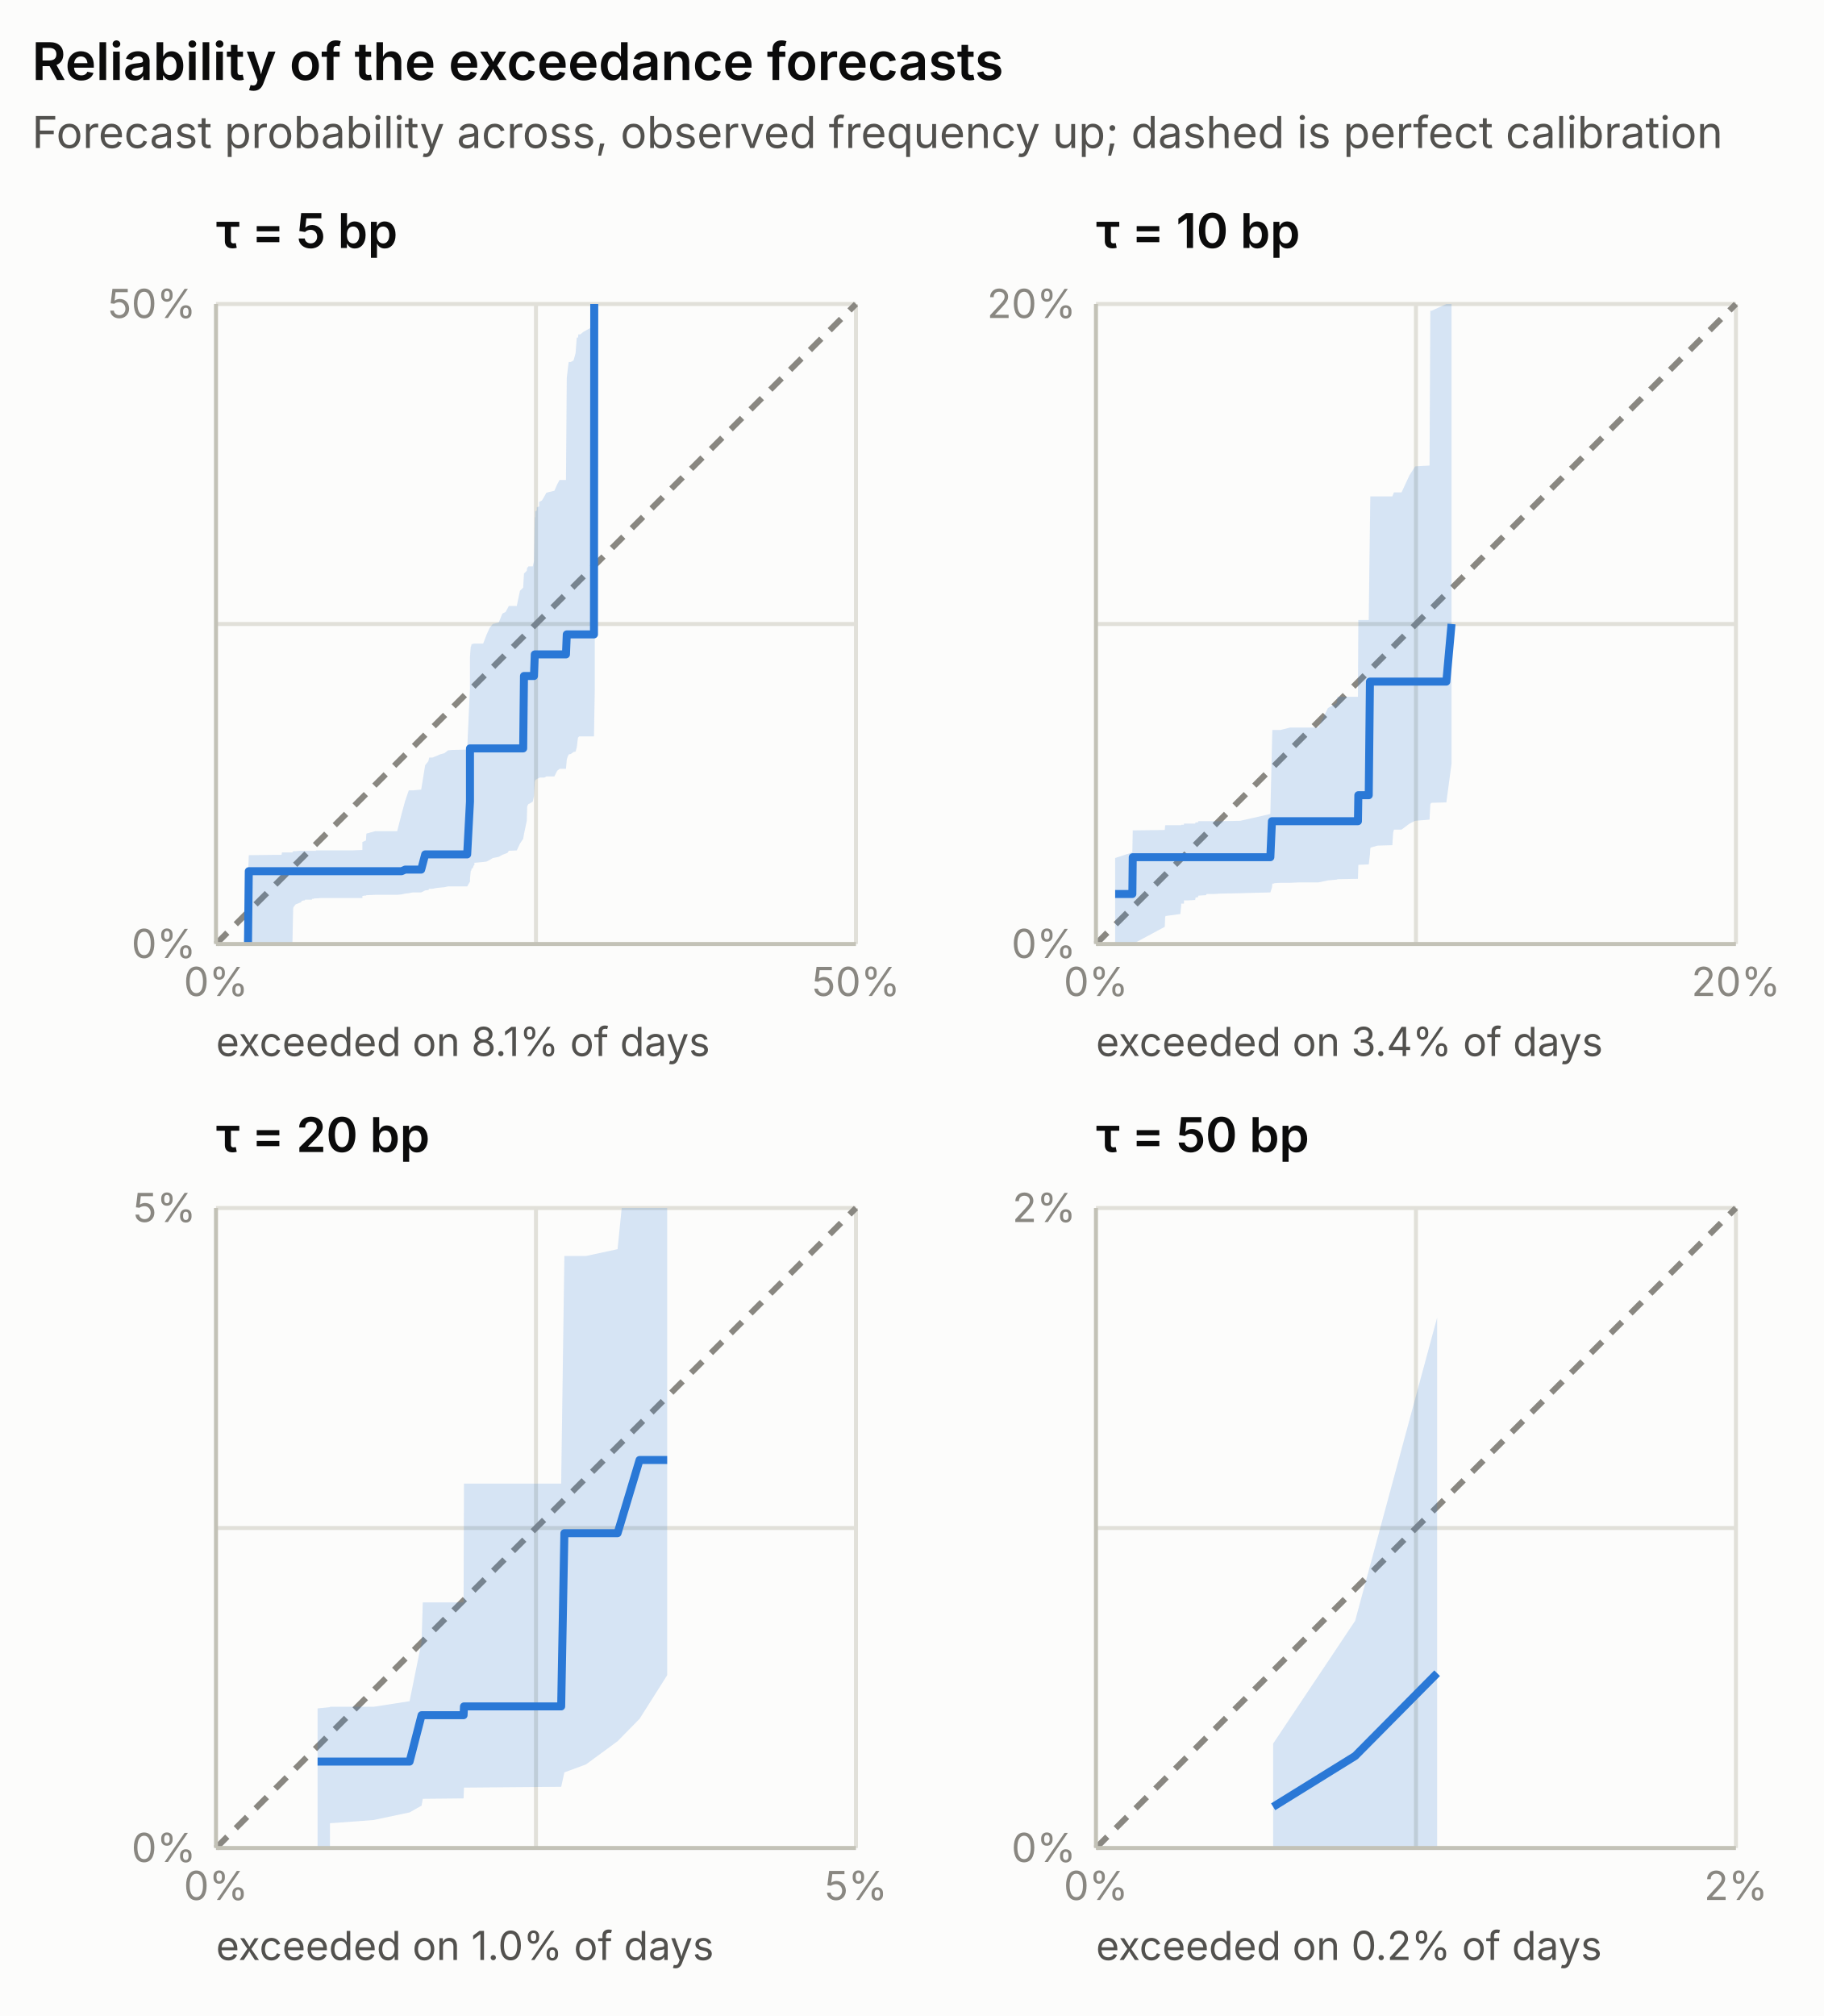
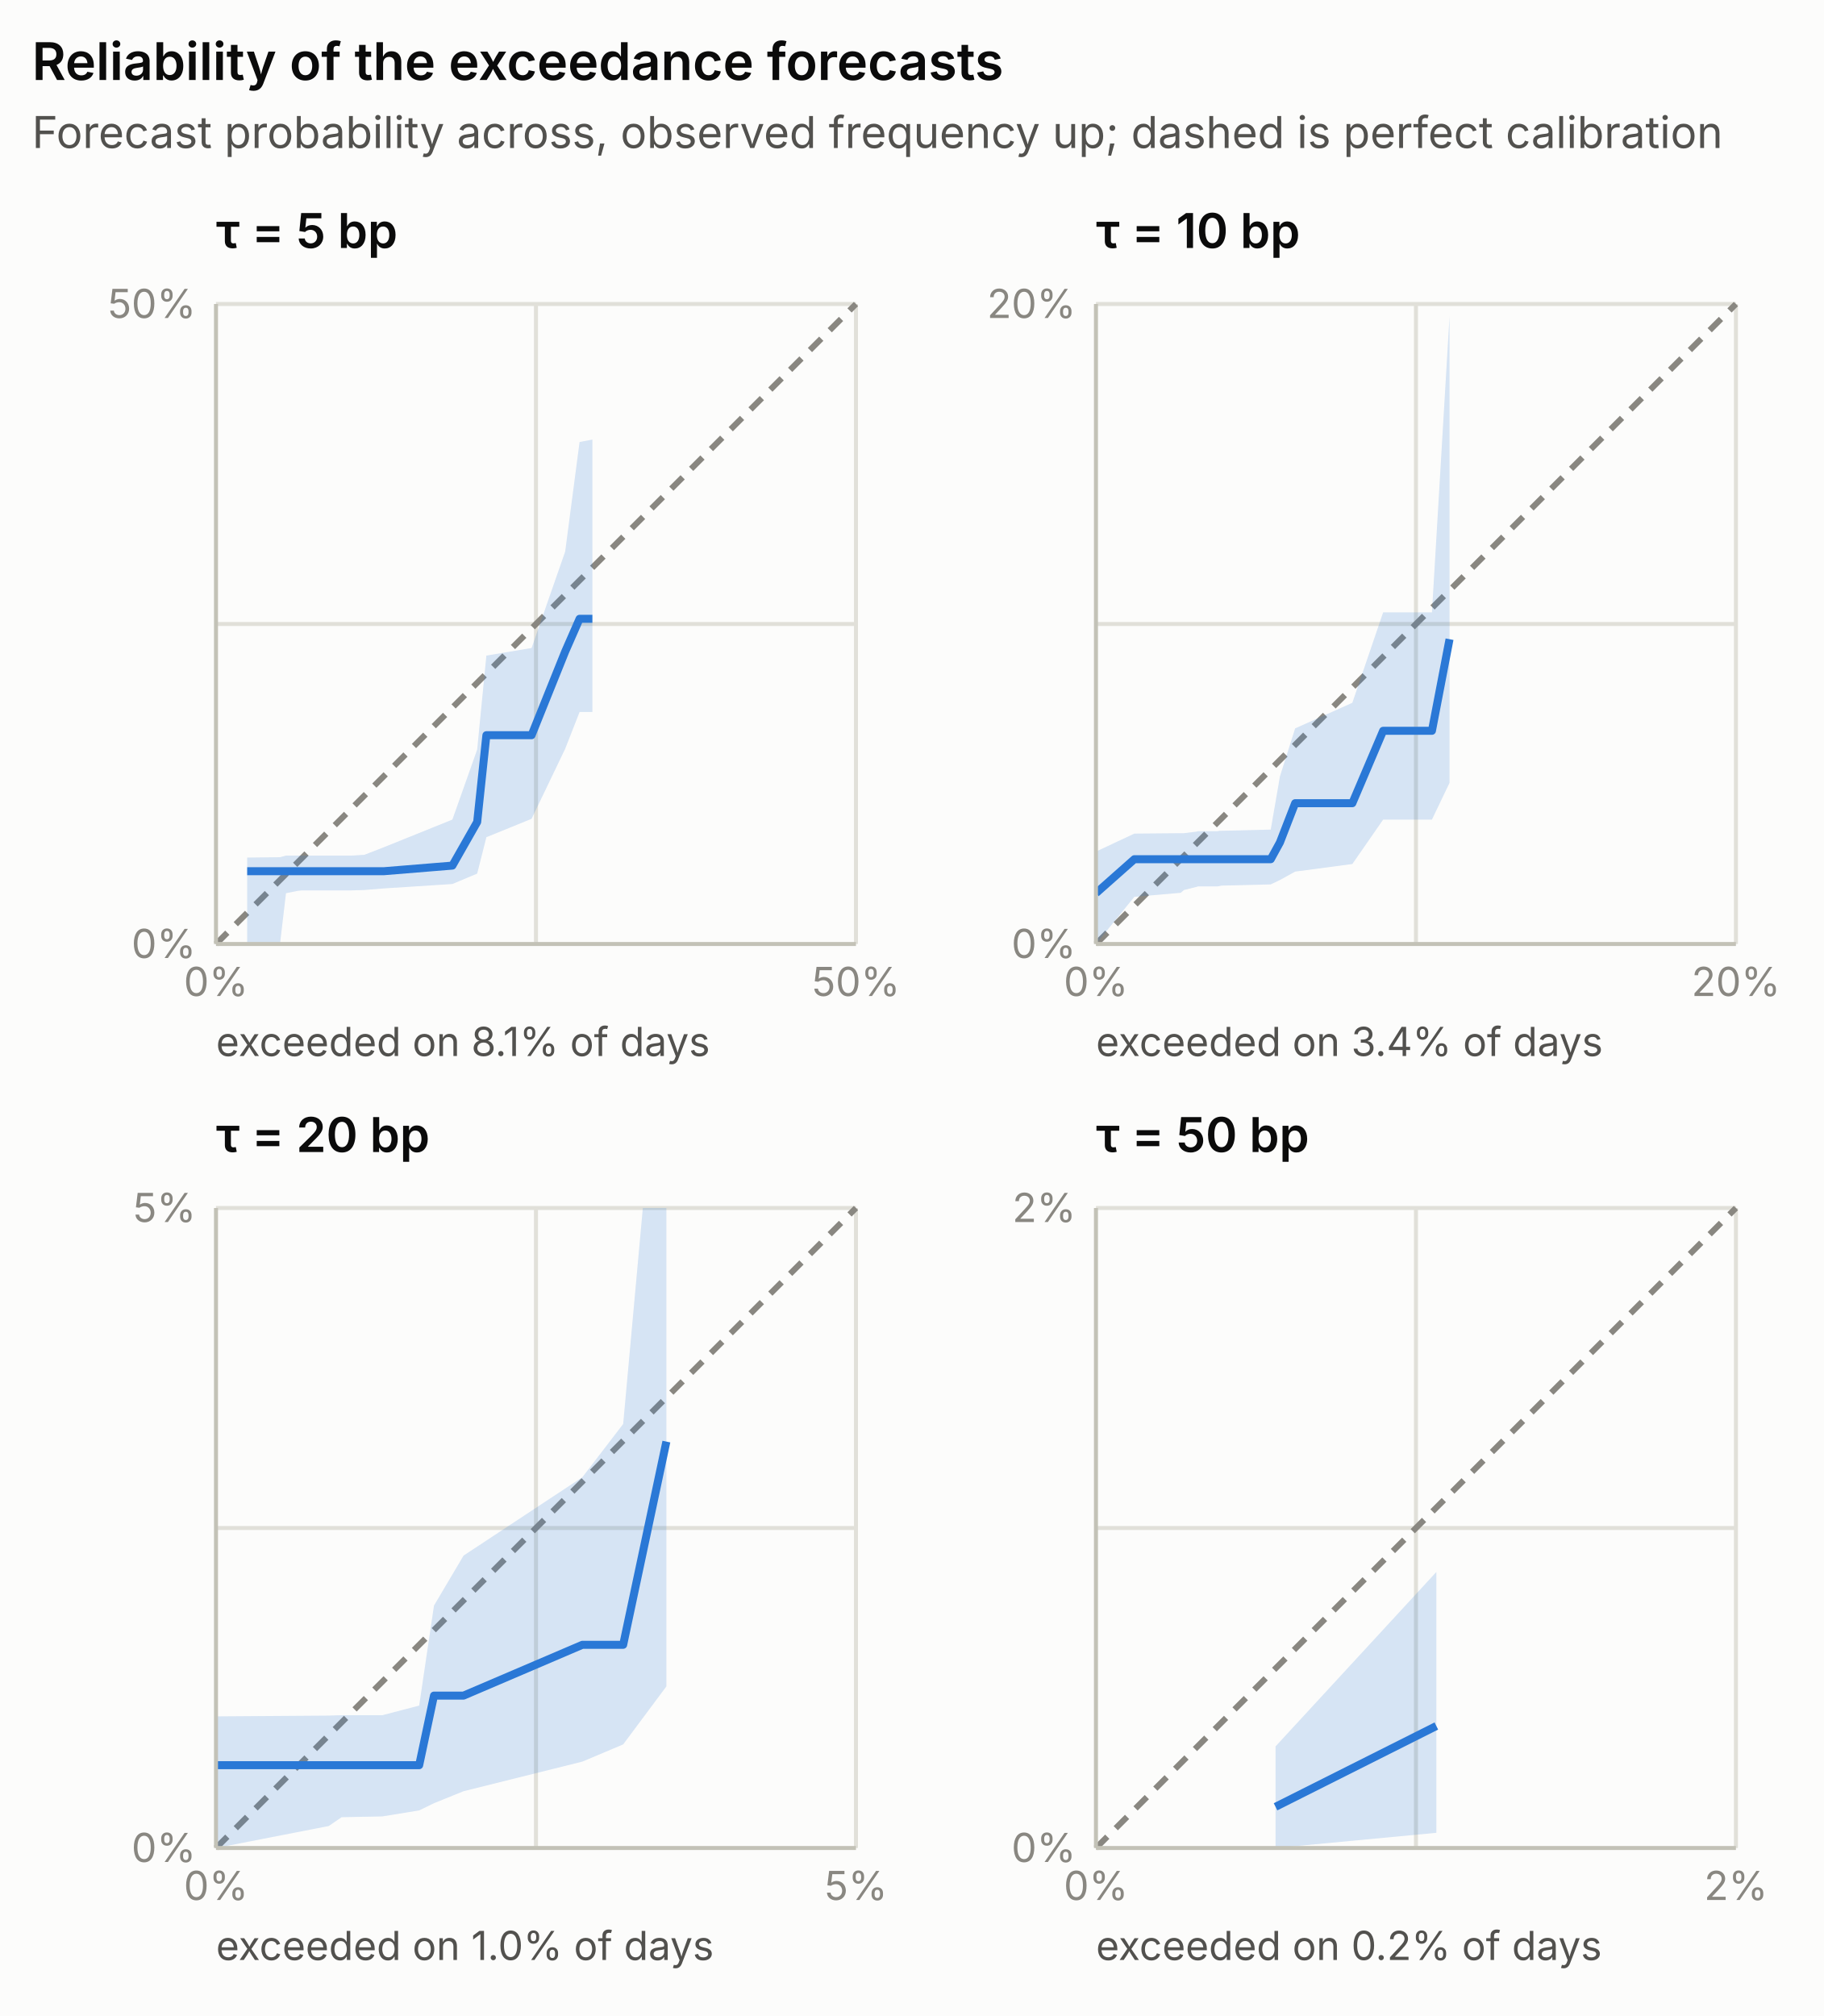
<svg xmlns="http://www.w3.org/2000/svg" viewBox="0 0 456 504" width="456" height="504" font-family="system-ui, -apple-system, &quot;Segoe UI&quot;, sans-serif" role="img" aria-label="Reliability of the exceedance forecasts at each declared threshold">
  <rect width="456" height="504" fill="#fcfcfb" />
  <text x="8" y="20" font-size="13" font-weight="600" fill="#0b0b0b">Reliability of the exceedance forecasts</text>
  <text x="8" y="37" font-size="11" fill="#52514e">Forecast probability across, observed frequency up; dashed is perfect calibration</text>
  <clipPath id="clipl0">
    <rect x="54.0" y="76.0" width="160" height="160" />
  </clipPath>
  <text x="54.0" y="62.0" font-size="12" font-weight="600" fill="#0b0b0b">τ = 5 bp</text>
  <line x1="54.0" y1="156.0" x2="214.0" y2="156.0" stroke="#e1e0d9" stroke-width="1" />
  <line x1="134.0" y1="236.0" x2="134.0" y2="76.0" stroke="#e1e0d9" stroke-width="1" />
  <line x1="54.0" y1="76.0" x2="214.0" y2="76.0" stroke="#e1e0d9" stroke-width="1" />
  <line x1="214.0" y1="236.0" x2="214.0" y2="76.0" stroke="#e1e0d9" stroke-width="1" />
  <line x1="54.0" y1="236.0" x2="214.0" y2="76.0" stroke="#898781" stroke-width="1.5" stroke-dasharray="4 3" />
-   <polygon clip-path="url(#clipl0)" points="62.0,219.5 62.2,213.8 70.4,213.7 70.5,213.1 73.1,213.1 73.3,212.8 73.5,212.8 73.9,212.8 74.9,212.7 75.2,212.7 75.5,212.7 76.0,212.7 76.2,212.7 76.3,212.7 77.2,212.7 77.3,212.7 78.0,212.7 78.0,212.7 78.1,212.7 78.2,212.7 78.5,212.7 78.5,212.7 79.0,212.7 79.0,212.6 80.2,212.6 83.4,212.6 88.0,212.6 90.6,212.5 90.6,210.5 91.1,210.3 91.5,210.1 91.6,208.4 93.8,207.8 94.9,207.8 96.0,207.8 99.3,207.8 100.4,203.5 101.3,200.2 102.2,197.6 103.2,197.6 105.3,197.4 106.3,191.3 107.1,190.3 107.3,189.4 108.1,189.4 109.1,189.0 110.0,188.6 111.1,188.3 112.0,187.6 113.0,187.5 116.8,187.4 117.5,172.0 117.5,164.2 117.7,161.6 117.8,161.6 117.9,161.0 118.2,161.0 118.3,161.0 118.4,160.9 118.6,160.9 118.6,160.9 120.8,160.9 121.6,158.8 122.4,157.0 123.2,156.0 124.7,155.6 125.6,153.4 126.4,153.0 126.9,152.1 127.2,151.5 129.2,151.5 130.0,147.7 130.8,146.9 131.0,143.4 131.7,142.7 131.8,141.9 132.0,141.8 132.1,141.6 132.4,141.6 133.2,141.6 133.5,140.3 133.7,129.3 133.8,129.3 133.8,127.9 134.2,127.6 134.2,127.4 134.2,126.8 134.3,126.8 134.8,126.6 134.8,125.5 135.5,125.1 136.1,124.1 136.6,123.2 137.3,123.0 138.6,122.7 139.3,121.1 139.9,120.0 141.5,120.0 141.7,94.5 141.9,92.8 142.1,91.1 142.2,90.5 142.7,90.5 143.4,90.1 143.9,88.3 144.2,84.4 144.5,84.4 144.6,83.6 144.8,83.6 145.1,83.6 145.8,83.0 148.5,81.5 148.7,-84.0 148.7,172.3 148.5,184.1 145.8,184.1 145.1,184.1 144.8,184.1 144.6,184.3 144.5,184.4 144.2,186.8 143.9,187.9 143.4,188.0 142.7,188.5 142.2,188.6 142.1,188.8 141.9,189.2 141.7,189.9 141.5,192.2 139.9,192.2 139.3,192.7 138.6,194.1 137.3,194.1 136.6,194.1 136.1,194.4 135.5,194.4 134.8,194.4 134.8,194.5 134.3,194.7 134.2,194.8 134.2,194.8 134.2,194.8 133.8,195.0 133.8,195.2 133.7,195.4 133.5,199.0 133.2,200.4 132.4,200.9 132.1,201.0 132.0,201.2 131.8,201.6 131.7,205.2 131.0,208.5 130.8,209.7 130.0,210.9 129.2,212.6 127.2,212.7 126.9,213.2 126.4,213.4 125.6,213.7 124.7,214.2 123.2,214.5 122.4,215.0 121.6,215.4 120.8,215.5 118.6,215.7 118.6,216.3 118.4,216.4 118.3,216.7 118.2,217.0 117.9,217.2 117.8,217.7 117.7,217.7 117.5,219.7 117.5,220.4 116.8,221.6 113.0,221.6 112.0,221.6 111.1,221.8 110.0,221.9 109.1,222.0 108.1,222.2 107.3,222.2 107.1,222.5 106.3,222.6 105.3,223.1 103.2,223.1 102.2,223.3 101.3,223.4 100.4,223.6 99.3,223.7 96.0,223.7 94.9,223.7 93.8,223.7 91.6,223.8 91.5,223.9 91.1,223.9 90.6,224.0 90.6,224.5 88.0,224.5 83.4,224.5 80.2,224.5 79.0,224.6 79.0,224.6 78.5,224.6 78.5,224.7 78.2,224.7 78.1,224.7 78.0,224.7 78.0,224.9 77.3,224.9 77.2,224.9 76.3,224.9 76.2,225.1 76.0,225.1 75.5,225.2 75.2,225.6 74.9,225.7 73.9,226.1 73.5,226.6 73.3,227.0 73.1,236.0 70.5,236.0 70.4,236.0 62.2,236.0 62.0,236.0" fill="#2a78d6" fill-opacity="0.18" />
-   <polyline clip-path="url(#clipl0)" points="62.0,236.0 62.2,217.8 70.4,217.8 70.5,217.8 73.1,217.8 73.3,217.8 73.5,217.8 73.9,217.8 74.9,217.8 75.2,217.8 75.5,217.8 76.0,217.8 76.2,217.8 76.3,217.8 77.2,217.8 77.3,217.8 78.0,217.8 78.0,217.8 78.1,217.8 78.2,217.8 78.5,217.8 78.5,217.8 79.0,217.8 79.0,217.8 80.2,217.8 83.4,217.8 88.0,217.8 90.6,217.8 90.6,217.8 91.1,217.8 91.5,217.8 91.6,217.8 93.8,217.8 94.9,217.8 96.0,217.8 99.3,217.8 100.4,217.8 101.3,217.4 102.2,217.4 103.2,217.4 105.3,217.4 106.3,213.6 107.1,213.6 107.3,213.6 108.1,213.6 109.1,213.6 110.0,213.6 111.1,213.6 112.0,213.6 113.0,213.6 116.8,213.6 117.5,200.4 117.5,187.1 117.7,187.1 117.8,187.1 117.9,187.1 118.2,187.1 118.3,187.1 118.4,187.1 118.6,187.1 118.6,187.1 120.8,187.1 121.6,187.1 122.4,187.1 123.2,187.1 124.7,187.1 125.6,187.1 126.4,187.1 126.9,187.1 127.2,187.1 129.2,187.1 130.0,187.1 130.8,187.1 131.0,169.0 131.7,169.0 131.8,169.0 132.0,169.0 132.1,169.0 132.4,169.0 133.2,169.0 133.5,169.0 133.7,163.6 133.8,163.6 133.8,163.6 134.2,163.6 134.2,163.6 134.2,163.6 134.3,163.6 134.8,163.6 134.8,163.6 135.5,163.6 136.1,163.6 136.6,163.6 137.3,163.6 138.6,163.6 139.3,163.6 139.9,163.6 141.5,163.6 141.7,158.6 141.9,158.6 142.1,158.6 142.2,158.6 142.7,158.6 143.4,158.6 143.9,158.6 144.2,158.6 144.5,158.6 144.6,158.6 144.8,158.6 145.1,158.6 145.8,158.6 148.5,158.6 148.7,-84.0" fill="none" stroke="#2a78d6" stroke-width="2" stroke-linejoin="round" />
+   <polygon clip-path="url(#clipl0)" points="61.8,214.4 70.0,214.3 71.5,213.9 74.5,213.9 75.5,213.9 87.8,213.9 91.1,213.7 96.0,211.8 113.1,204.9 119.3,187.4 121.6,163.9 132.9,162.0 141.3,137.9 144.9,110.5 148.1,109.9 148.1,178.0 144.9,178.0 141.3,187.2 132.9,204.7 121.6,209.3 119.3,218.4 113.1,221.0 96.0,222.1 91.1,222.5 87.8,222.6 75.5,222.6 74.5,222.7 71.5,223.3 70.0,236.0 61.8,236.0" fill="#2a78d6" fill-opacity="0.18" />
+   <polyline clip-path="url(#clipl0)" points="61.8,217.8 70.0,217.8 71.5,217.8 74.5,217.8 75.5,217.8 87.8,217.8 91.1,217.8 96.0,217.8 113.1,216.4 119.3,205.5 121.6,183.8 132.9,183.8 141.3,162.9 144.9,154.7 148.1,154.7" fill="none" stroke="#2a78d6" stroke-width="2" stroke-linejoin="round" />
  <line x1="54.0" y1="236.0" x2="214.0" y2="236.0" stroke="#c3c2b7" stroke-width="1" />
  <line x1="54.0" y1="236.0" x2="54.0" y2="76.0" stroke="#c3c2b7" stroke-width="1" />
  <text x="54.0" y="249.0" font-size="10" text-anchor="middle" fill="#898781">0%</text>
  <text x="49.0" y="239.5" font-size="10" text-anchor="end" fill="#898781">0%</text>
  <text x="214.0" y="249.0" font-size="10" text-anchor="middle" fill="#898781">50%</text>
  <text x="49.0" y="79.5" font-size="10" text-anchor="end" fill="#898781">50%</text>
  <text x="54.0" y="264.0" font-size="10" fill="#52514e">exceeded on 8.1% of days</text>
  <clipPath id="clipl1">
    <rect x="274.0" y="76.0" width="160" height="160" />
  </clipPath>
  <text x="274.0" y="62.0" font-size="12" font-weight="600" fill="#0b0b0b">τ = 10 bp</text>
  <line x1="274.0" y1="156.0" x2="434.0" y2="156.0" stroke="#e1e0d9" stroke-width="1" />
  <line x1="354.0" y1="236.0" x2="354.0" y2="76.0" stroke="#e1e0d9" stroke-width="1" />
  <line x1="274.0" y1="76.0" x2="434.0" y2="76.0" stroke="#e1e0d9" stroke-width="1" />
  <line x1="434.0" y1="236.0" x2="434.0" y2="76.0" stroke="#e1e0d9" stroke-width="1" />
  <line x1="274.0" y1="236.0" x2="434.0" y2="76.0" stroke="#898781" stroke-width="1.5" stroke-dasharray="4 3" />
-   <polygon clip-path="url(#clipl1)" points="278.8,214.5 283.1,213.1 283.2,207.6 291.2,207.5 291.3,206.4 291.4,206.3 295.1,206.3 295.3,206.3 295.3,206.2 296.0,206.2 296.0,205.9 296.0,205.9 296.0,205.9 296.0,205.9 296.4,205.9 296.8,205.9 296.9,205.9 298.8,205.9 298.9,205.6 299.5,205.6 299.6,205.3 301.5,205.3 301.6,205.3 301.7,205.3 302.8,205.3 303.6,205.3 305.1,205.3 310.1,205.2 317.6,203.5 318.0,186.5 318.1,182.5 318.4,182.5 318.6,182.5 320.1,182.5 322.5,181.9 324.9,181.9 329.6,181.9 332.0,177.0 334.2,175.8 334.4,174.2 339.5,174.2 339.6,155.0 342.2,155.0 342.5,131.0 342.6,124.1 342.9,124.1 343.0,124.1 344.4,124.1 348.1,124.1 348.3,123.6 348.5,123.1 350.4,123.1 352.4,118.8 353.8,116.6 357.4,116.4 357.6,77.7 357.9,77.7 361.6,76.0 362.9,13.8 362.9,190.9 361.6,200.6 357.9,200.7 357.6,201.0 357.4,204.9 353.8,205.2 352.4,205.9 350.4,207.4 348.5,207.4 348.3,208.2 348.1,211.3 344.4,211.4 343.0,211.8 342.9,211.8 342.6,212.0 342.5,213.6 342.2,216.1 339.6,216.2 339.5,219.7 334.4,219.8 334.2,219.9 332.0,220.1 329.6,220.6 324.9,220.6 322.5,220.7 320.1,220.7 318.6,220.8 318.4,220.9 318.1,220.9 318.0,221.9 317.6,223.1 310.1,223.3 305.1,223.4 303.6,223.5 302.8,223.5 301.7,223.5 301.6,223.6 301.5,223.8 299.6,223.9 299.5,224.3 298.9,224.4 298.8,225.0 296.9,225.1 296.8,225.1 296.4,225.1 296.0,225.1 296.0,225.2 296.0,225.2 296.0,225.2 296.0,225.9 295.3,225.9 295.3,226.5 295.1,228.5 291.4,229.0 291.3,229.3 291.2,231.7 283.2,236.0 283.1,236.0 278.8,236.0" fill="#2a78d6" fill-opacity="0.18" />
-   <polyline clip-path="url(#clipl1)" points="278.8,223.5 283.1,223.5 283.2,214.3 291.2,214.3 291.3,214.3 291.4,214.3 295.1,214.3 295.3,214.3 295.3,214.3 296.0,214.3 296.0,214.3 296.0,214.3 296.0,214.3 296.0,214.3 296.4,214.3 296.8,214.3 296.9,214.3 298.8,214.3 298.9,214.3 299.5,214.3 299.6,214.3 301.5,214.3 301.6,214.3 301.7,214.3 302.8,214.3 303.6,214.3 305.1,214.3 310.1,214.3 317.6,214.3 318.0,205.3 318.1,205.3 318.4,205.3 318.6,205.3 320.1,205.3 322.5,205.3 324.9,205.3 329.6,205.3 332.0,205.3 334.2,205.3 334.4,205.3 339.5,205.3 339.6,198.8 342.2,198.8 342.5,170.4 342.6,170.4 342.9,170.4 343.0,170.4 344.4,170.4 348.1,170.4 348.3,170.4 348.5,170.4 350.4,170.4 352.4,170.4 353.8,170.4 357.4,170.4 357.6,170.4 357.9,170.4 361.6,170.4 362.9,156.0" fill="none" stroke="#2a78d6" stroke-width="2" stroke-linejoin="round" />
+   <polygon clip-path="url(#clipl1)" points="274.0,212.9 283.6,208.4 295.2,208.3 296.0,208.3 299.2,207.9 299.5,207.8 304.4,207.8 304.9,207.7 305.4,207.7 317.7,207.4 320.0,194.1 323.8,182.1 338.1,175.7 345.8,153.1 348.8,153.1 358.0,153.1 362.4,79.1 362.4,195.7 358.0,204.9 348.8,204.9 345.8,204.9 338.1,216.0 323.8,217.9 320.0,220.0 317.7,221.1 305.4,221.4 304.9,221.5 304.4,221.6 299.5,221.6 299.2,221.7 296.0,222.5 295.2,223.2 283.6,224.2 274.0,236.0" fill="#2a78d6" fill-opacity="0.18" />
+   <polyline clip-path="url(#clipl1)" points="274.0,223.3 283.6,214.8 295.2,214.8 296.0,214.8 299.2,214.8 299.5,214.8 304.4,214.8 304.9,214.8 305.4,214.8 317.7,214.8 320.0,210.6 323.8,200.8 338.1,200.8 345.8,182.7 348.8,182.7 358.0,182.7 362.4,159.8" fill="none" stroke="#2a78d6" stroke-width="2" stroke-linejoin="round" />
  <line x1="274.0" y1="236.0" x2="434.0" y2="236.0" stroke="#c3c2b7" stroke-width="1" />
  <line x1="274.0" y1="236.0" x2="274.0" y2="76.0" stroke="#c3c2b7" stroke-width="1" />
  <text x="274.0" y="249.0" font-size="10" text-anchor="middle" fill="#898781">0%</text>
  <text x="269.0" y="239.5" font-size="10" text-anchor="end" fill="#898781">0%</text>
  <text x="434.0" y="249.0" font-size="10" text-anchor="middle" fill="#898781">20%</text>
  <text x="269.0" y="79.5" font-size="10" text-anchor="end" fill="#898781">20%</text>
  <text x="274.0" y="264.0" font-size="10" fill="#52514e">exceeded on 3.4% of days</text>
  <clipPath id="clipl2">
    <rect x="54.0" y="302.0" width="160" height="160" />
  </clipPath>
  <text x="54.0" y="288.0" font-size="12" font-weight="600" fill="#0b0b0b">τ = 20 bp</text>
  <line x1="54.0" y1="382.0" x2="214.0" y2="382.0" stroke="#e1e0d9" stroke-width="1" />
  <line x1="134.0" y1="462.0" x2="134.0" y2="302.0" stroke="#e1e0d9" stroke-width="1" />
  <line x1="54.0" y1="302.0" x2="214.0" y2="302.0" stroke="#e1e0d9" stroke-width="1" />
  <line x1="214.0" y1="462.0" x2="214.0" y2="302.0" stroke="#e1e0d9" stroke-width="1" />
  <line x1="54.0" y1="462.0" x2="214.0" y2="302.0" stroke="#898781" stroke-width="1.5" stroke-dasharray="4 3" />
-   <polygon clip-path="url(#clipl2)" points="79.4,427.1 82.5,426.8 82.5,426.7 85.5,426.7 93.4,426.7 102.4,425.3 105.4,410.5 105.7,400.6 115.9,400.6 116.0,370.9 140.3,370.9 141.1,314.0 146.5,314.0 154.4,312.3 159.9,257.7 166.8,157.0 166.8,418.8 159.9,429.7 154.4,435.3 146.5,441.1 141.1,443.1 140.3,446.7 116.0,446.9 115.9,449.6 105.7,449.7 105.4,451.4 102.4,453.1 93.4,455.0 85.5,455.6 82.5,455.8 82.5,462.0 79.4,462.0" fill="#2a78d6" fill-opacity="0.18" />
-   <polyline clip-path="url(#clipl2)" points="79.4,440.4 82.5,440.4 82.5,440.4 85.5,440.4 93.4,440.4 102.4,440.4 105.4,428.8 105.7,428.8 115.9,428.8 116.0,426.6 140.3,426.6 141.1,383.3 146.5,383.3 154.4,383.3 159.9,365.0 166.8,365.0" fill="none" stroke="#2a78d6" stroke-width="2" stroke-linejoin="round" />
+   <polygon clip-path="url(#clipl2)" points="54.0,429.1 82.2,428.9 85.4,428.8 95.6,428.8 104.8,426.4 108.5,401.4 115.9,388.9 145.6,369.3 155.8,356.0 166.6,237.4 166.6,421.6 155.8,436.1 145.6,440.4 115.9,447.8 108.5,450.8 104.8,452.6 95.6,454.1 85.4,454.3 82.2,456.5 54.0,462.0" fill="#2a78d6" fill-opacity="0.18" />
+   <polyline clip-path="url(#clipl2)" points="54.0,441.3 82.2,441.3 85.4,441.3 95.6,441.3 104.8,441.3 108.5,423.9 115.9,423.9 145.6,411.2 155.8,411.2 166.6,360.4" fill="none" stroke="#2a78d6" stroke-width="2" stroke-linejoin="round" />
  <line x1="54.0" y1="462.0" x2="214.0" y2="462.0" stroke="#c3c2b7" stroke-width="1" />
  <line x1="54.0" y1="462.0" x2="54.0" y2="302.0" stroke="#c3c2b7" stroke-width="1" />
  <text x="54.0" y="475.0" font-size="10" text-anchor="middle" fill="#898781">0%</text>
  <text x="49.0" y="465.5" font-size="10" text-anchor="end" fill="#898781">0%</text>
  <text x="214.0" y="475.0" font-size="10" text-anchor="middle" fill="#898781">5%</text>
  <text x="49.0" y="305.5" font-size="10" text-anchor="end" fill="#898781">5%</text>
  <text x="54.0" y="490.0" font-size="10" fill="#52514e">exceeded on 1.0% of days</text>
  <clipPath id="clipl3">
    <rect x="274.0" y="302.0" width="160" height="160" />
  </clipPath>
  <text x="274.0" y="288.0" font-size="12" font-weight="600" fill="#0b0b0b">τ = 50 bp</text>
  <line x1="274.0" y1="382.0" x2="434.0" y2="382.0" stroke="#e1e0d9" stroke-width="1" />
  <line x1="354.0" y1="462.0" x2="354.0" y2="302.0" stroke="#e1e0d9" stroke-width="1" />
  <line x1="274.0" y1="302.0" x2="434.0" y2="302.0" stroke="#e1e0d9" stroke-width="1" />
  <line x1="434.0" y1="462.0" x2="434.0" y2="302.0" stroke="#e1e0d9" stroke-width="1" />
  <line x1="274.0" y1="462.0" x2="434.0" y2="302.0" stroke="#898781" stroke-width="1.5" stroke-dasharray="4 3" />
-   <polygon clip-path="url(#clipl3)" points="318.3,435.9 338.8,405.2 359.3,329.4 359.3,462.0 338.8,462.0 318.3,462.0" fill="#2a78d6" fill-opacity="0.18" />
-   <polyline clip-path="url(#clipl3)" points="318.3,451.7 338.8,439.0 359.3,418.3" fill="none" stroke="#2a78d6" stroke-width="2" stroke-linejoin="round" />
+   <polygon clip-path="url(#clipl3)" points="318.9,436.6 359.1,393.0 359.1,458.2 318.9,462.0" fill="#2a78d6" fill-opacity="0.18" />
+   <polyline clip-path="url(#clipl3)" points="318.9,451.7 359.1,431.5" fill="none" stroke="#2a78d6" stroke-width="2" stroke-linejoin="round" />
  <line x1="274.0" y1="462.0" x2="434.0" y2="462.0" stroke="#c3c2b7" stroke-width="1" />
  <line x1="274.0" y1="462.0" x2="274.0" y2="302.0" stroke="#c3c2b7" stroke-width="1" />
  <text x="274.0" y="475.0" font-size="10" text-anchor="middle" fill="#898781">0%</text>
  <text x="269.0" y="465.5" font-size="10" text-anchor="end" fill="#898781">0%</text>
  <text x="434.0" y="475.0" font-size="10" text-anchor="middle" fill="#898781">2%</text>
  <text x="269.0" y="305.5" font-size="10" text-anchor="end" fill="#898781">2%</text>
  <text x="274.0" y="490.0" font-size="10" fill="#52514e">exceeded on 0.2% of days</text>
</svg>
